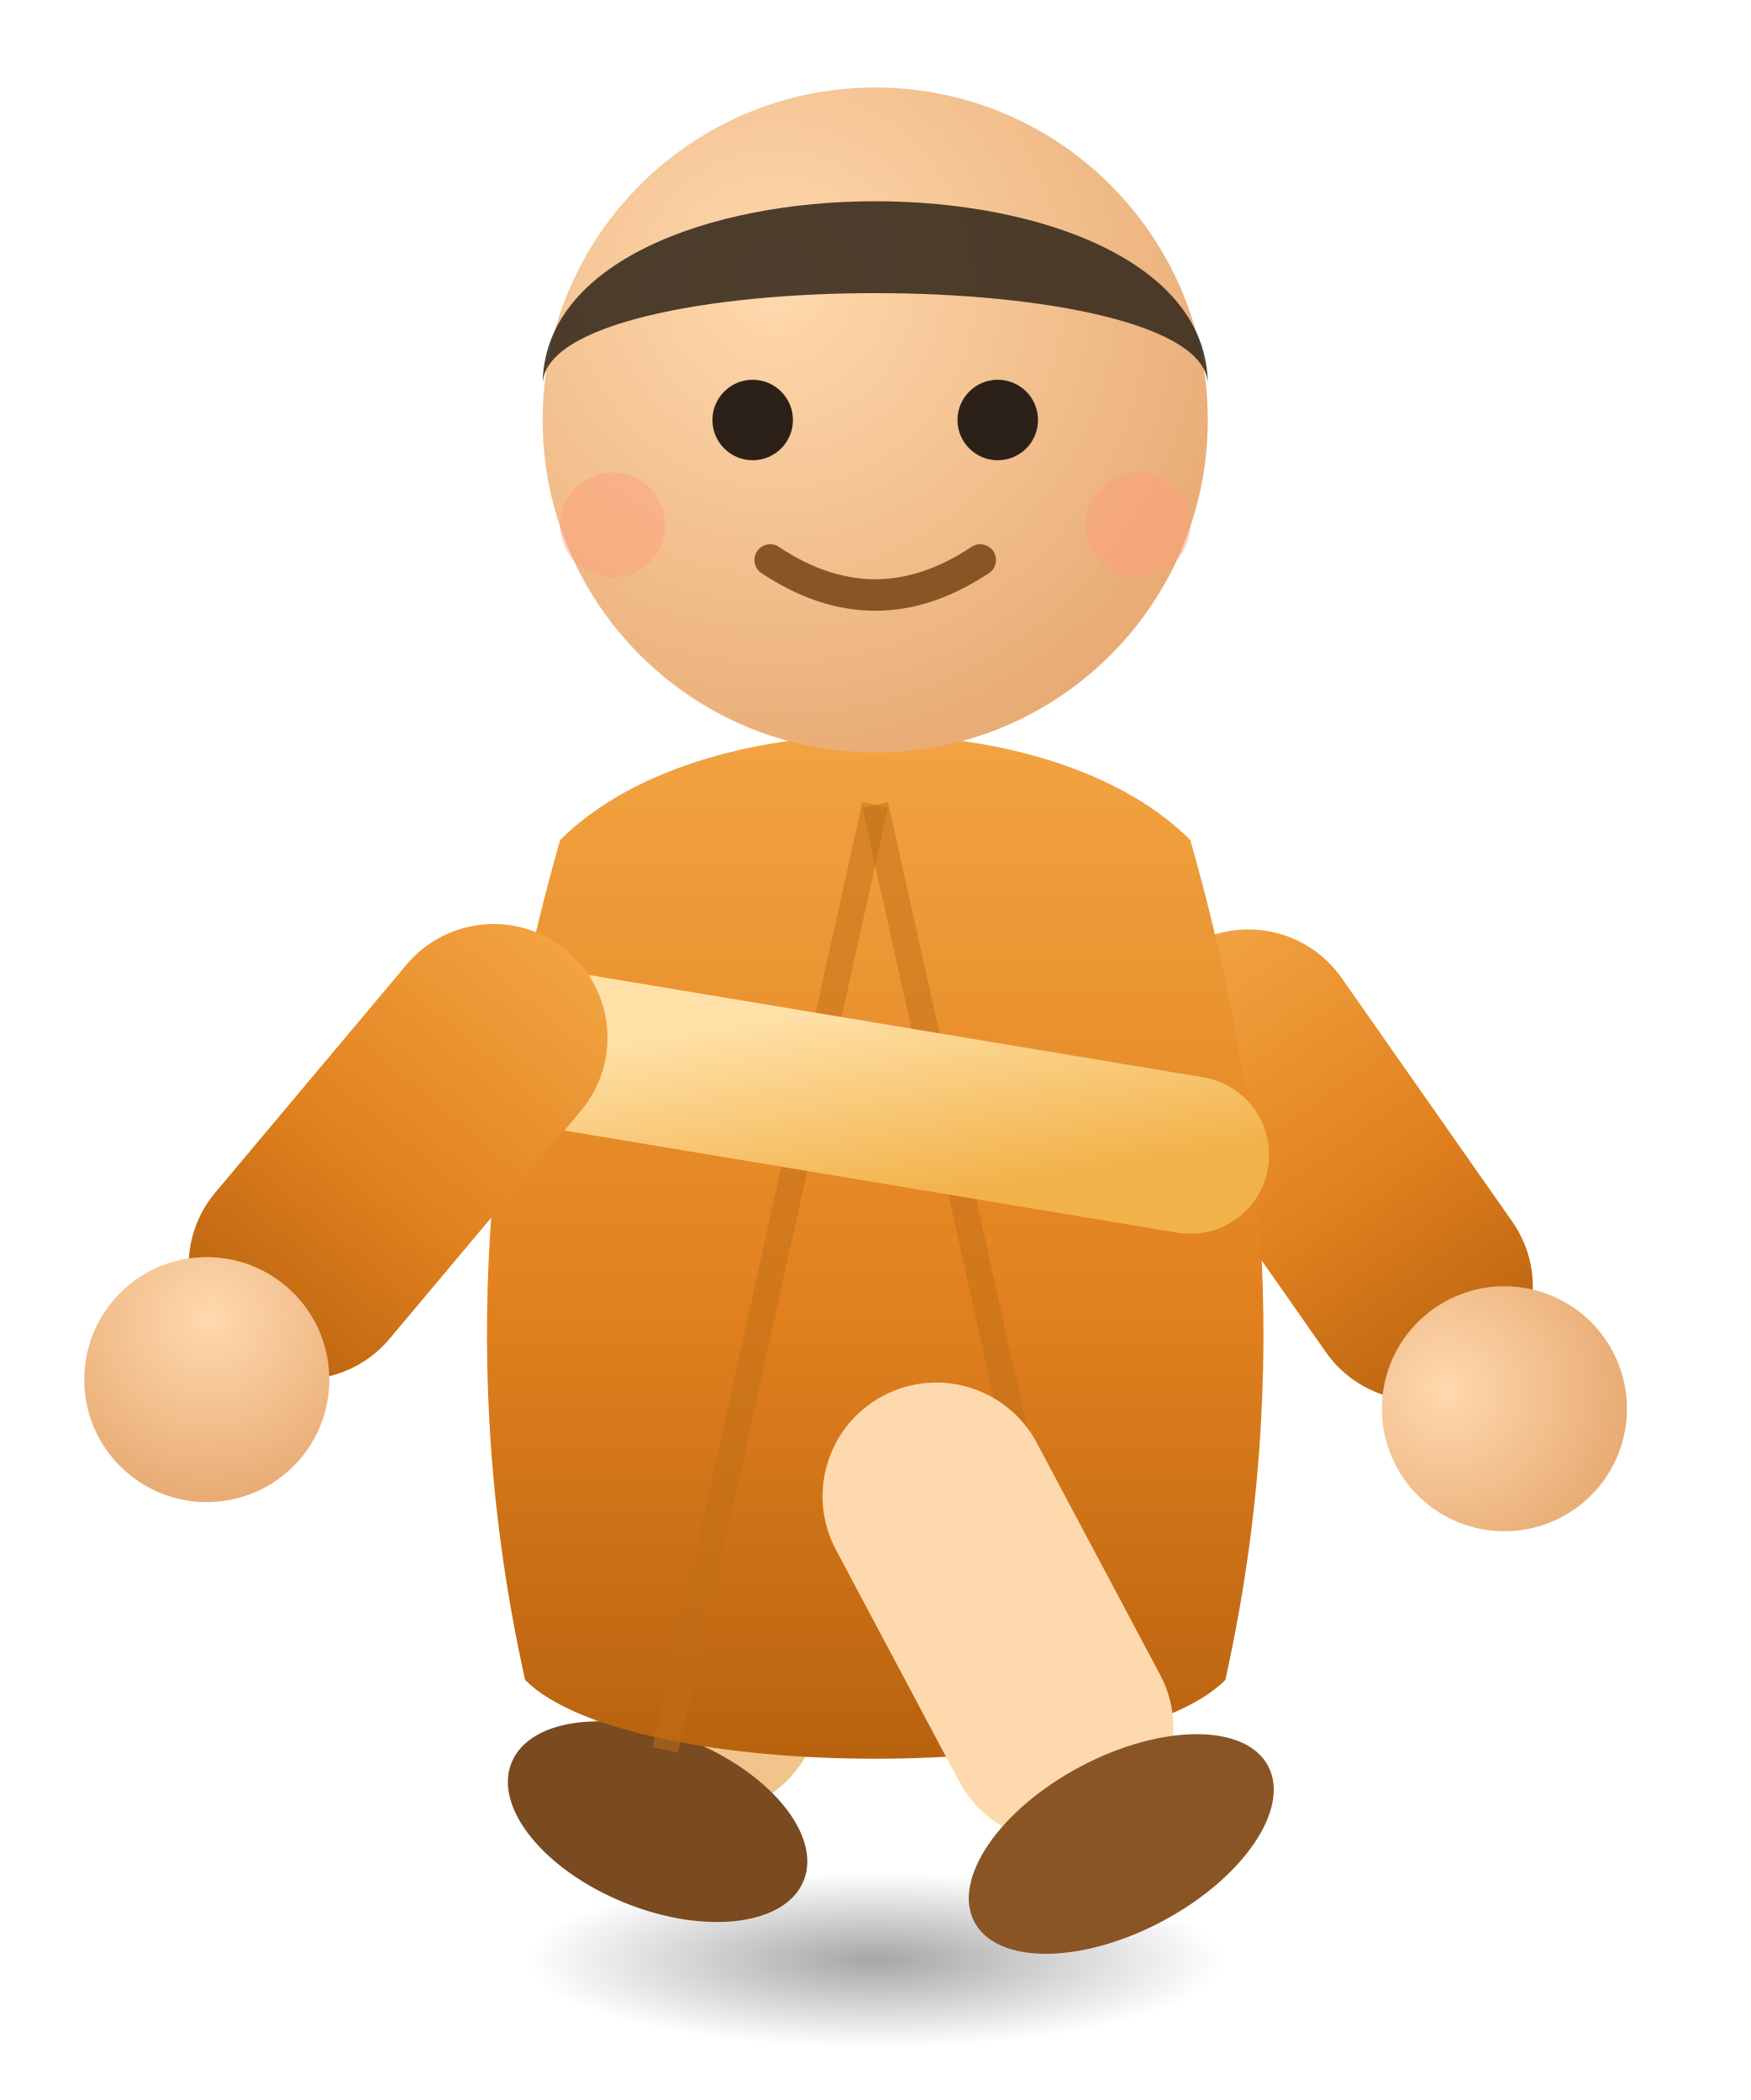
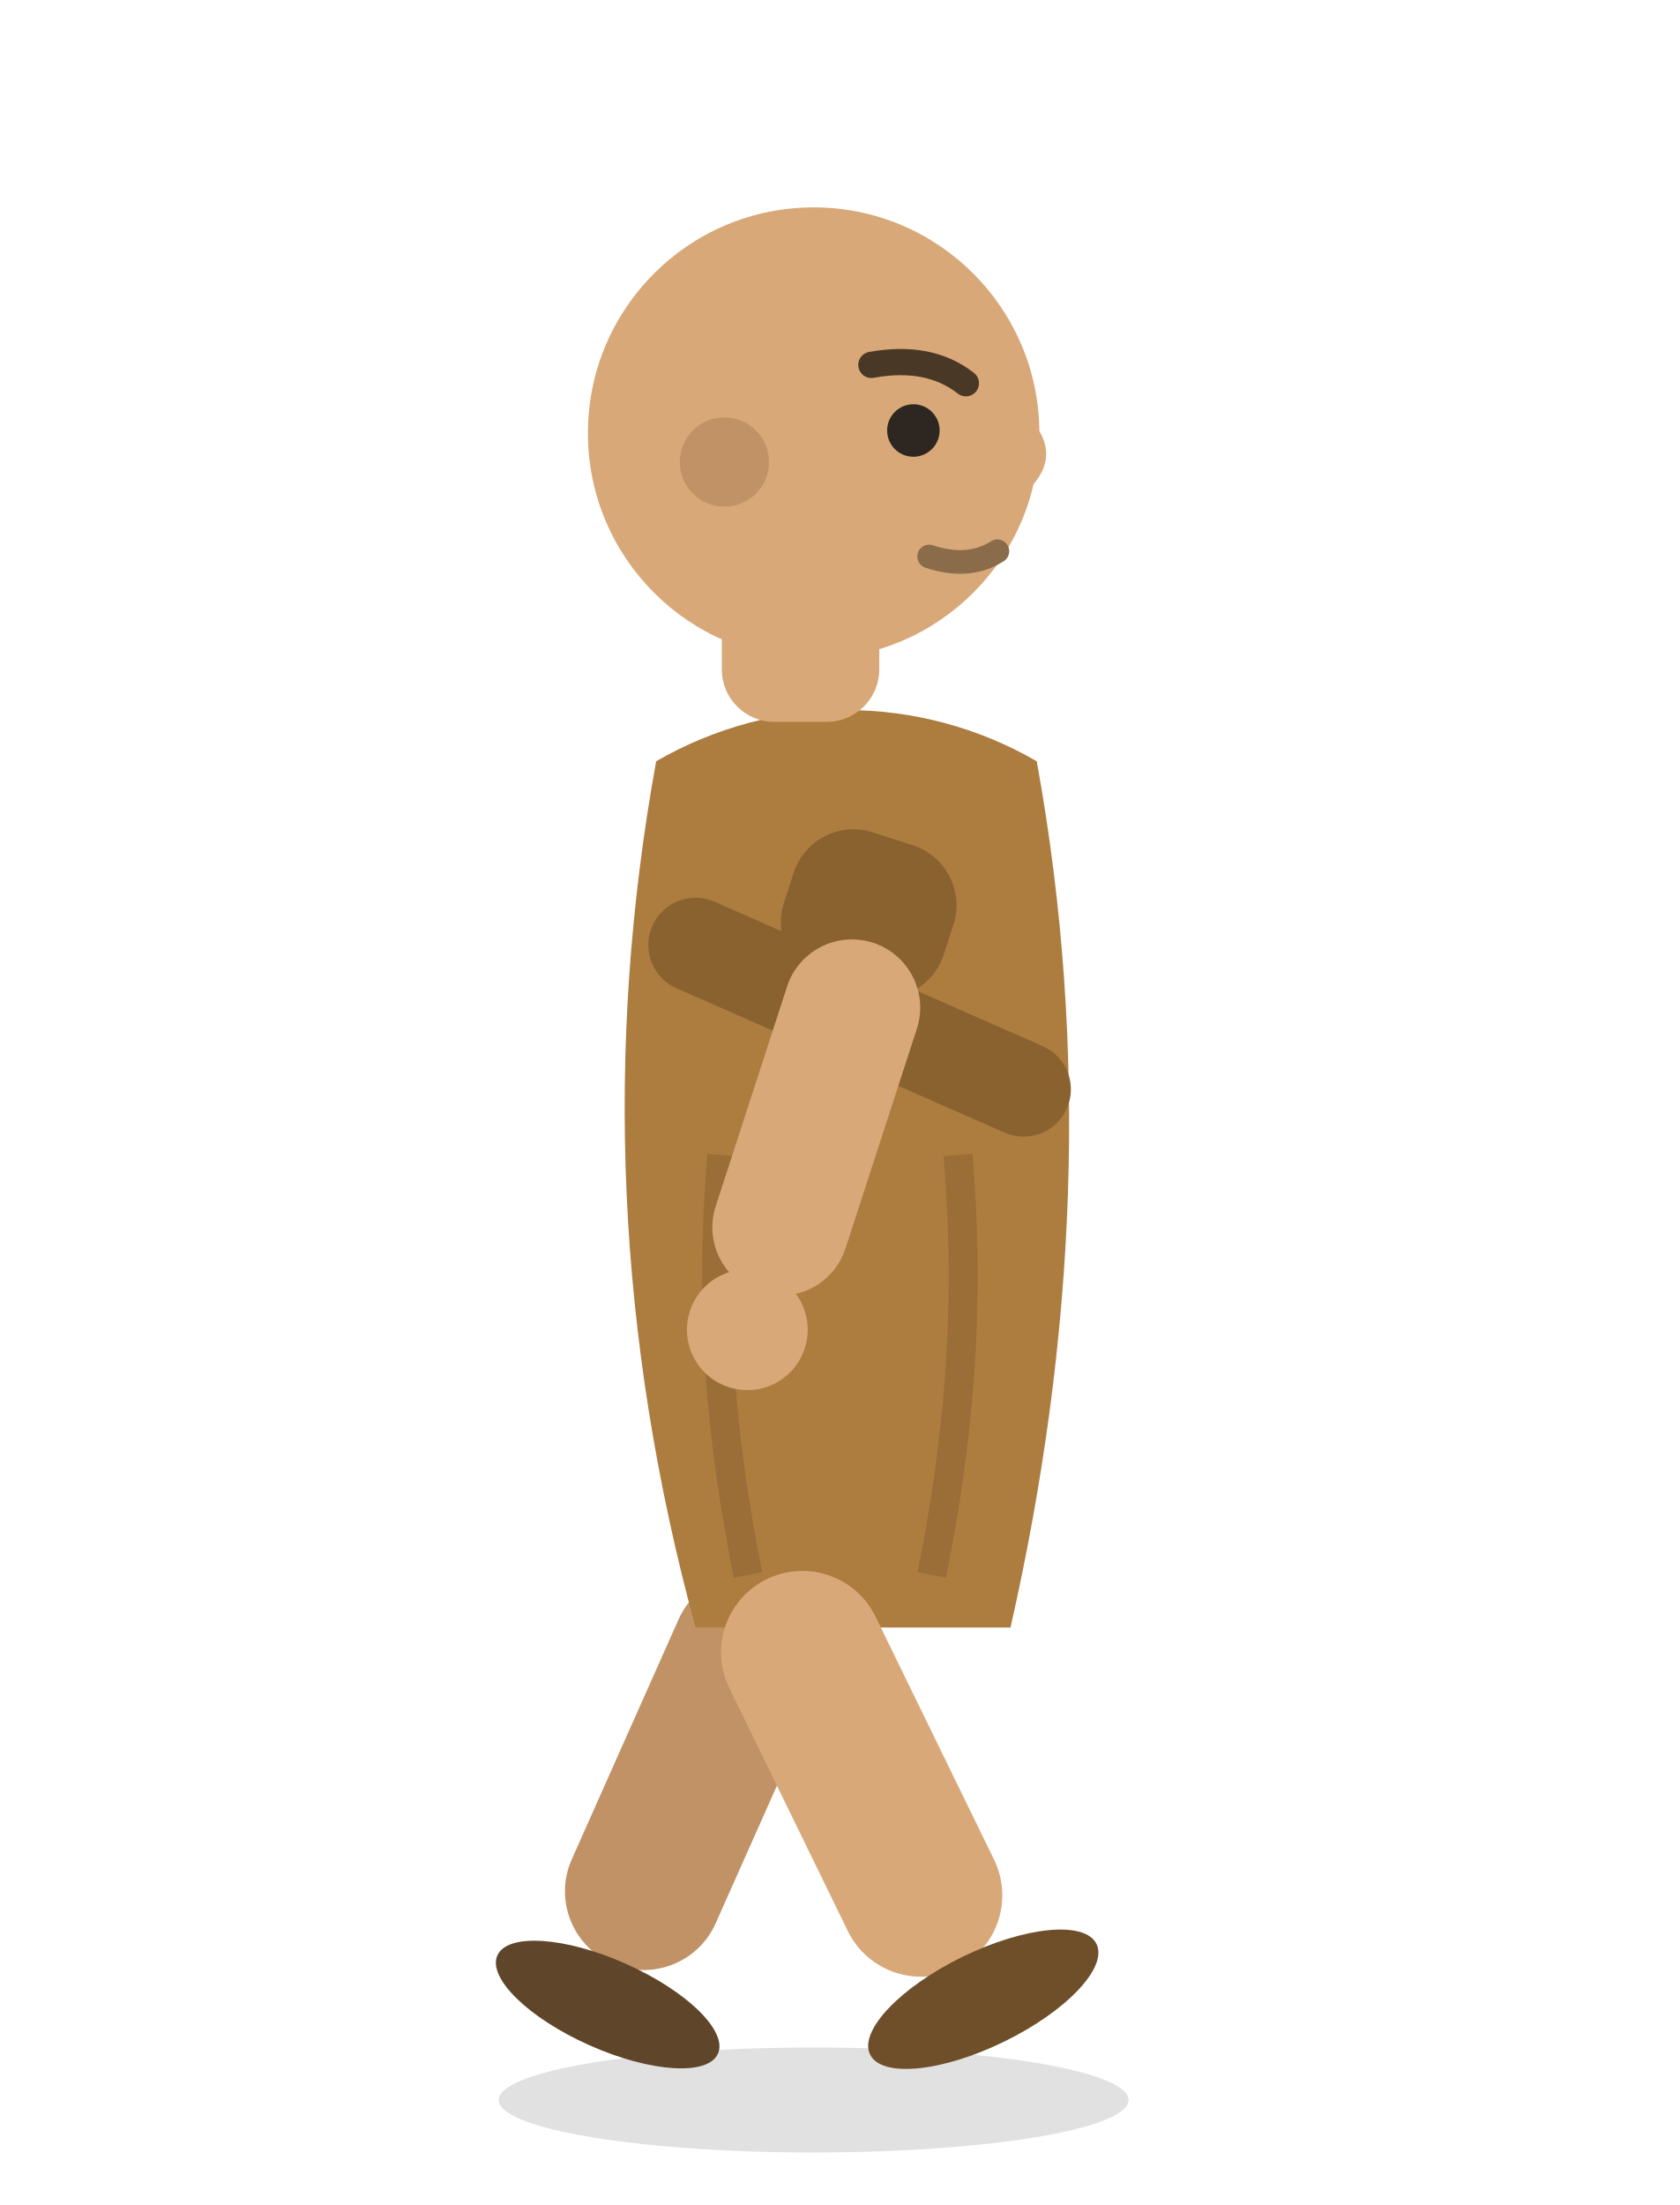
- <svg xmlns="http://www.w3.org/2000/svg" viewBox="0 0 100 120" width="100" height="120">
-   <defs>
-     <radialGradient id="skin1" cx="35%" cy="30%" r="75%">
-       <stop offset="0%" stop-color="#ffd9ae" />
-       <stop offset="100%" stop-color="#e8ab74" />
-     </radialGradient>
-     <linearGradient id="robe1" x1="0%" y1="0%" x2="0%" y2="100%">
-       <stop offset="0%" stop-color="#f2a341" />
-       <stop offset="55%" stop-color="#e2811f" />
-       <stop offset="100%" stop-color="#b8620f" />
-     </linearGradient>
-     <linearGradient id="sash1" x1="0%" y1="0%" x2="100%" y2="100%">
-       <stop offset="0%" stop-color="#ffe1a8" />
-       <stop offset="100%" stop-color="#f2b24a" />
-     </linearGradient>
-     <radialGradient id="shadow1" cx="50%" cy="50%" r="50%">
-       <stop offset="0%" stop-color="#000000" stop-opacity="0.35" />
-       <stop offset="100%" stop-color="#000000" stop-opacity="0" />
-     </radialGradient>
-   </defs>
-   <ellipse cx="50" cy="112" rx="20" ry="5" fill="url(#shadow1)" />
-   <g transform="rotate(-35 68 54)">
-     <rect x="61" y="54" width="13" height="30" rx="6.5" fill="url(#robe1)" />
-     <circle cx="67.5" cy="86" r="7" fill="url(#skin1)" />
+ <svg xmlns="http://www.w3.org/2000/svg" viewBox="0 0 64 84" width="64" height="84">
+   <ellipse cx="31" cy="80" rx="12" ry="2" fill="#000000" opacity="0.12" />
+   <g transform="rotate(24 29 62)">
+     <rect x="26" y="60" width="6" height="16" rx="3" fill="#c19265" />
+     <ellipse cx="29.5" cy="77.5" rx="4.6" ry="1.7" fill="#5f452a" />
  </g>
-   <g transform="rotate(22 50 80)">
-     <rect x="41" y="80" width="13" height="26" rx="6.5" fill="#f0c48a" />
-     <ellipse cx="47.5" cy="107" rx="9" ry="5" fill="#7a4a20" />
+   <path d="M25 29 C23 40 23.5 51 26.5 62 L38.5 62 C41 51 41.5 40 39.5 29 C35 26.4 29.5 26.4 25 29 Z" fill="#ad7c3f" />
+   <path d="M26.5 36 L39 41.5" stroke="#8a6230" stroke-width="3.6" stroke-linecap="round" />
+   <path d="M27.5 44 C27 50 27.5 55 28.5 60 M36.5 44 C37 50 36.5 55 35.5 60" stroke="#8a6230" stroke-width="1.1" opacity="0.55" fill="none" />
+   <g transform="rotate(-26 30 62)">
+     <rect x="27" y="60" width="6.2" height="16.5" rx="3.1" fill="#d8a878" />
+     <ellipse cx="30.5" cy="78" rx="4.8" ry="1.8" fill="#6e4f2a" />
  </g>
-   <path d="M32 48 C28 62 26 78 30 96 C36 102 64 102 70 96 C74 78 72 62 68 48 C60 40 40 40 32 48 Z" fill="url(#robe1)" />
-   <path d="M50 46 L38 100" stroke="#c06e15" stroke-width="1.5" opacity="0.5" fill="none" />
-   <path d="M50 46 L62 100" stroke="#c06e15" stroke-width="1.5" opacity="0.5" fill="none" />
-   <path d="M32 60 L68 66" stroke="url(#sash1)" stroke-width="9" stroke-linecap="round" />
-   <g transform="rotate(-28 50 80)">
-     <rect x="44" y="80" width="13" height="28" rx="6.5" fill="#ffd9ae" />
-     <ellipse cx="50.5" cy="109" rx="9.5" ry="5" fill="#8a5525" />
-   </g>
-   <rect x="45" y="34" width="10" height="8" fill="url(#skin1)" />
-   <circle cx="50" cy="24" r="19" fill="url(#skin1)" />
-   <path d="M31 22 C31 8 69 8 69 22 C69 15 31 15 31 22 Z" fill="#3a2c1e" opacity="0.9" />
-   <circle cx="43" cy="24" r="2.3" fill="#2b2118" />
-   <circle cx="57" cy="24" r="2.3" fill="#2b2118" />
-   <path d="M44 32 Q50 36 56 32" stroke="#8a5525" stroke-width="1.8" fill="none" stroke-linecap="round" />
-   <circle cx="35" cy="30" r="3" fill="#ff9d7a" opacity="0.45" />
-   <circle cx="65" cy="30" r="3" fill="#ff9d7a" opacity="0.45" />
-   <g transform="rotate(40 32 54)">
-     <rect x="26" y="54" width="13" height="30" rx="6.5" fill="url(#robe1)" />
-     <circle cx="32.5" cy="86" r="7" fill="url(#skin1)" />
+   <rect x="27.5" y="22.5" width="6" height="5" rx="2" fill="#d8a878" />
+   <circle cx="31" cy="16.5" r="8.6" fill="#d8a878" />
+   <path d="M38.9 15.6 Q41 17.5 38.5 19.2 L37 18.8 Z" fill="#d8a878" />
+   <circle cx="27.6" cy="17.6" r="1.7" fill="#c19265" />
+   <path d="M33.2 13.9 Q35.4 13.5 36.8 14.6" stroke="#4a3826" stroke-width="1" fill="none" stroke-linecap="round" />
+   <circle cx="34.8" cy="16.4" r="1" fill="#2e2620" />
+   <path d="M35.4 21.2 Q36.9 21.7 38 21" stroke="#8a6b4a" stroke-width="0.9" fill="none" stroke-linecap="round" />
+   <g transform="rotate(18 34 33)">
+     <rect x="30.5" y="32" width="6.4" height="6" rx="2.4" fill="#8a6230" />
+     <rect x="31.6" y="36" width="5.2" height="14" rx="2.6" fill="#d8a878" />
+     <circle cx="34.2" cy="51.5" r="2.3" fill="#d8a878" />
  </g>
</svg>
